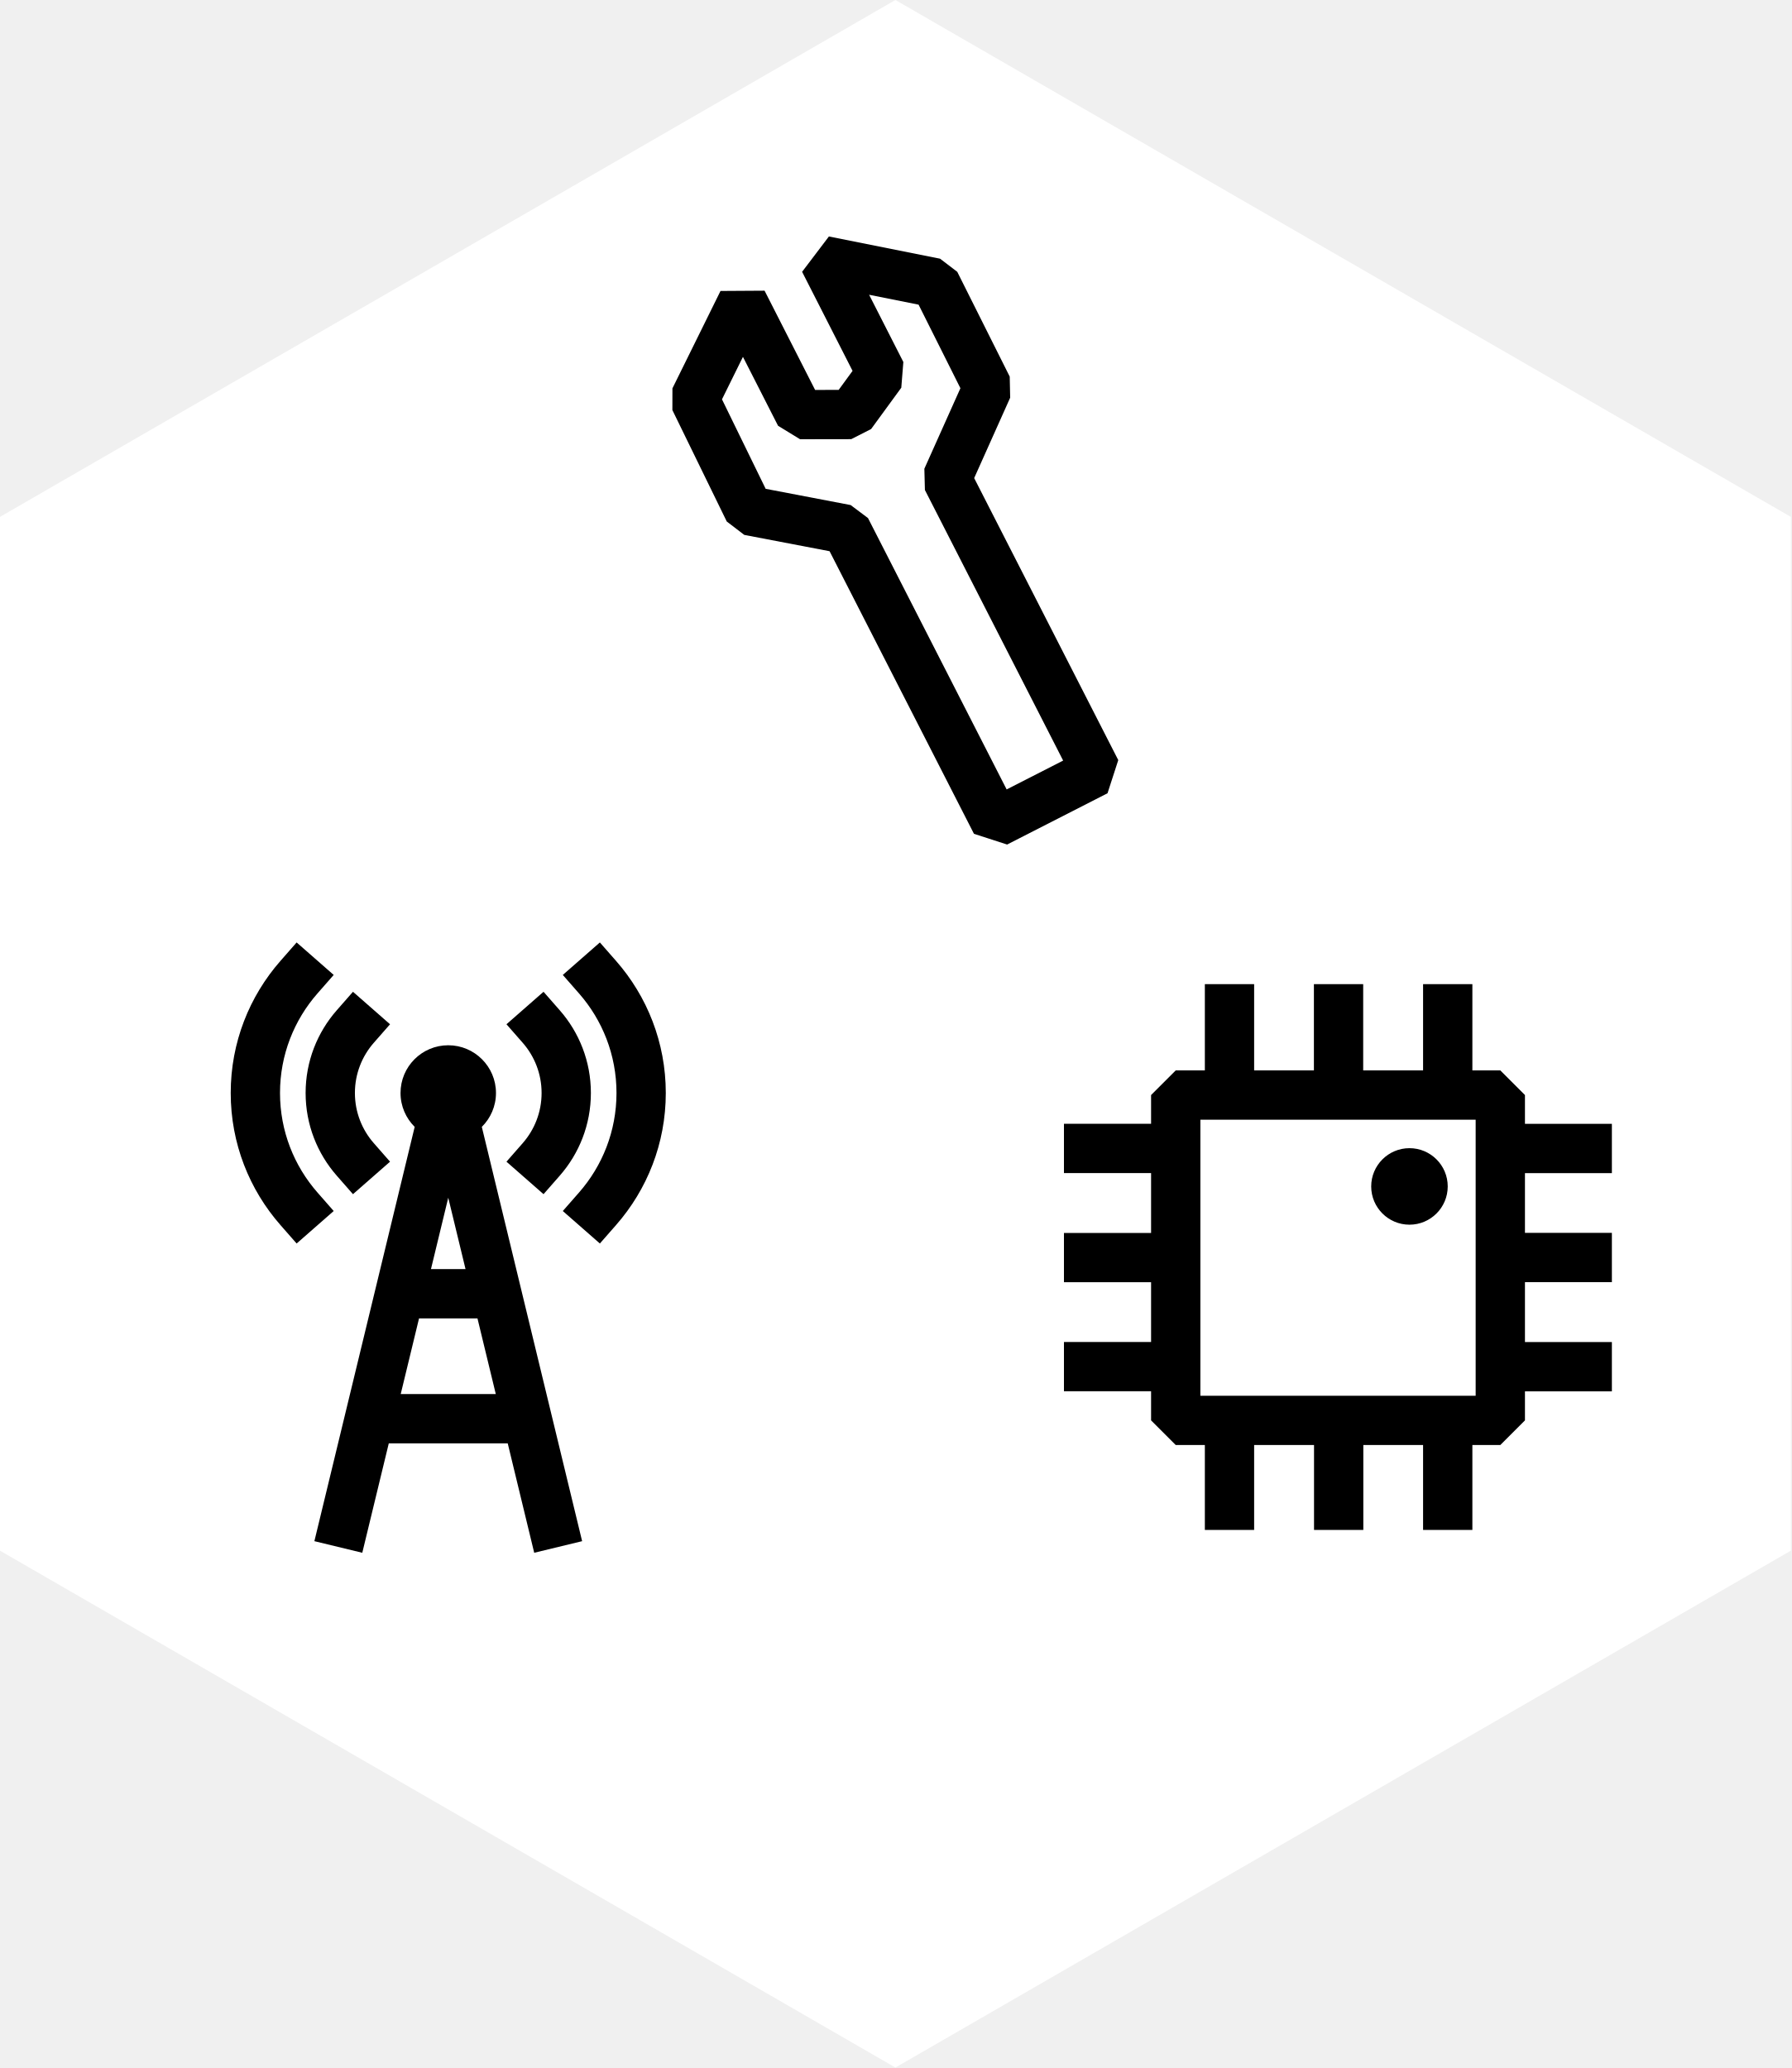
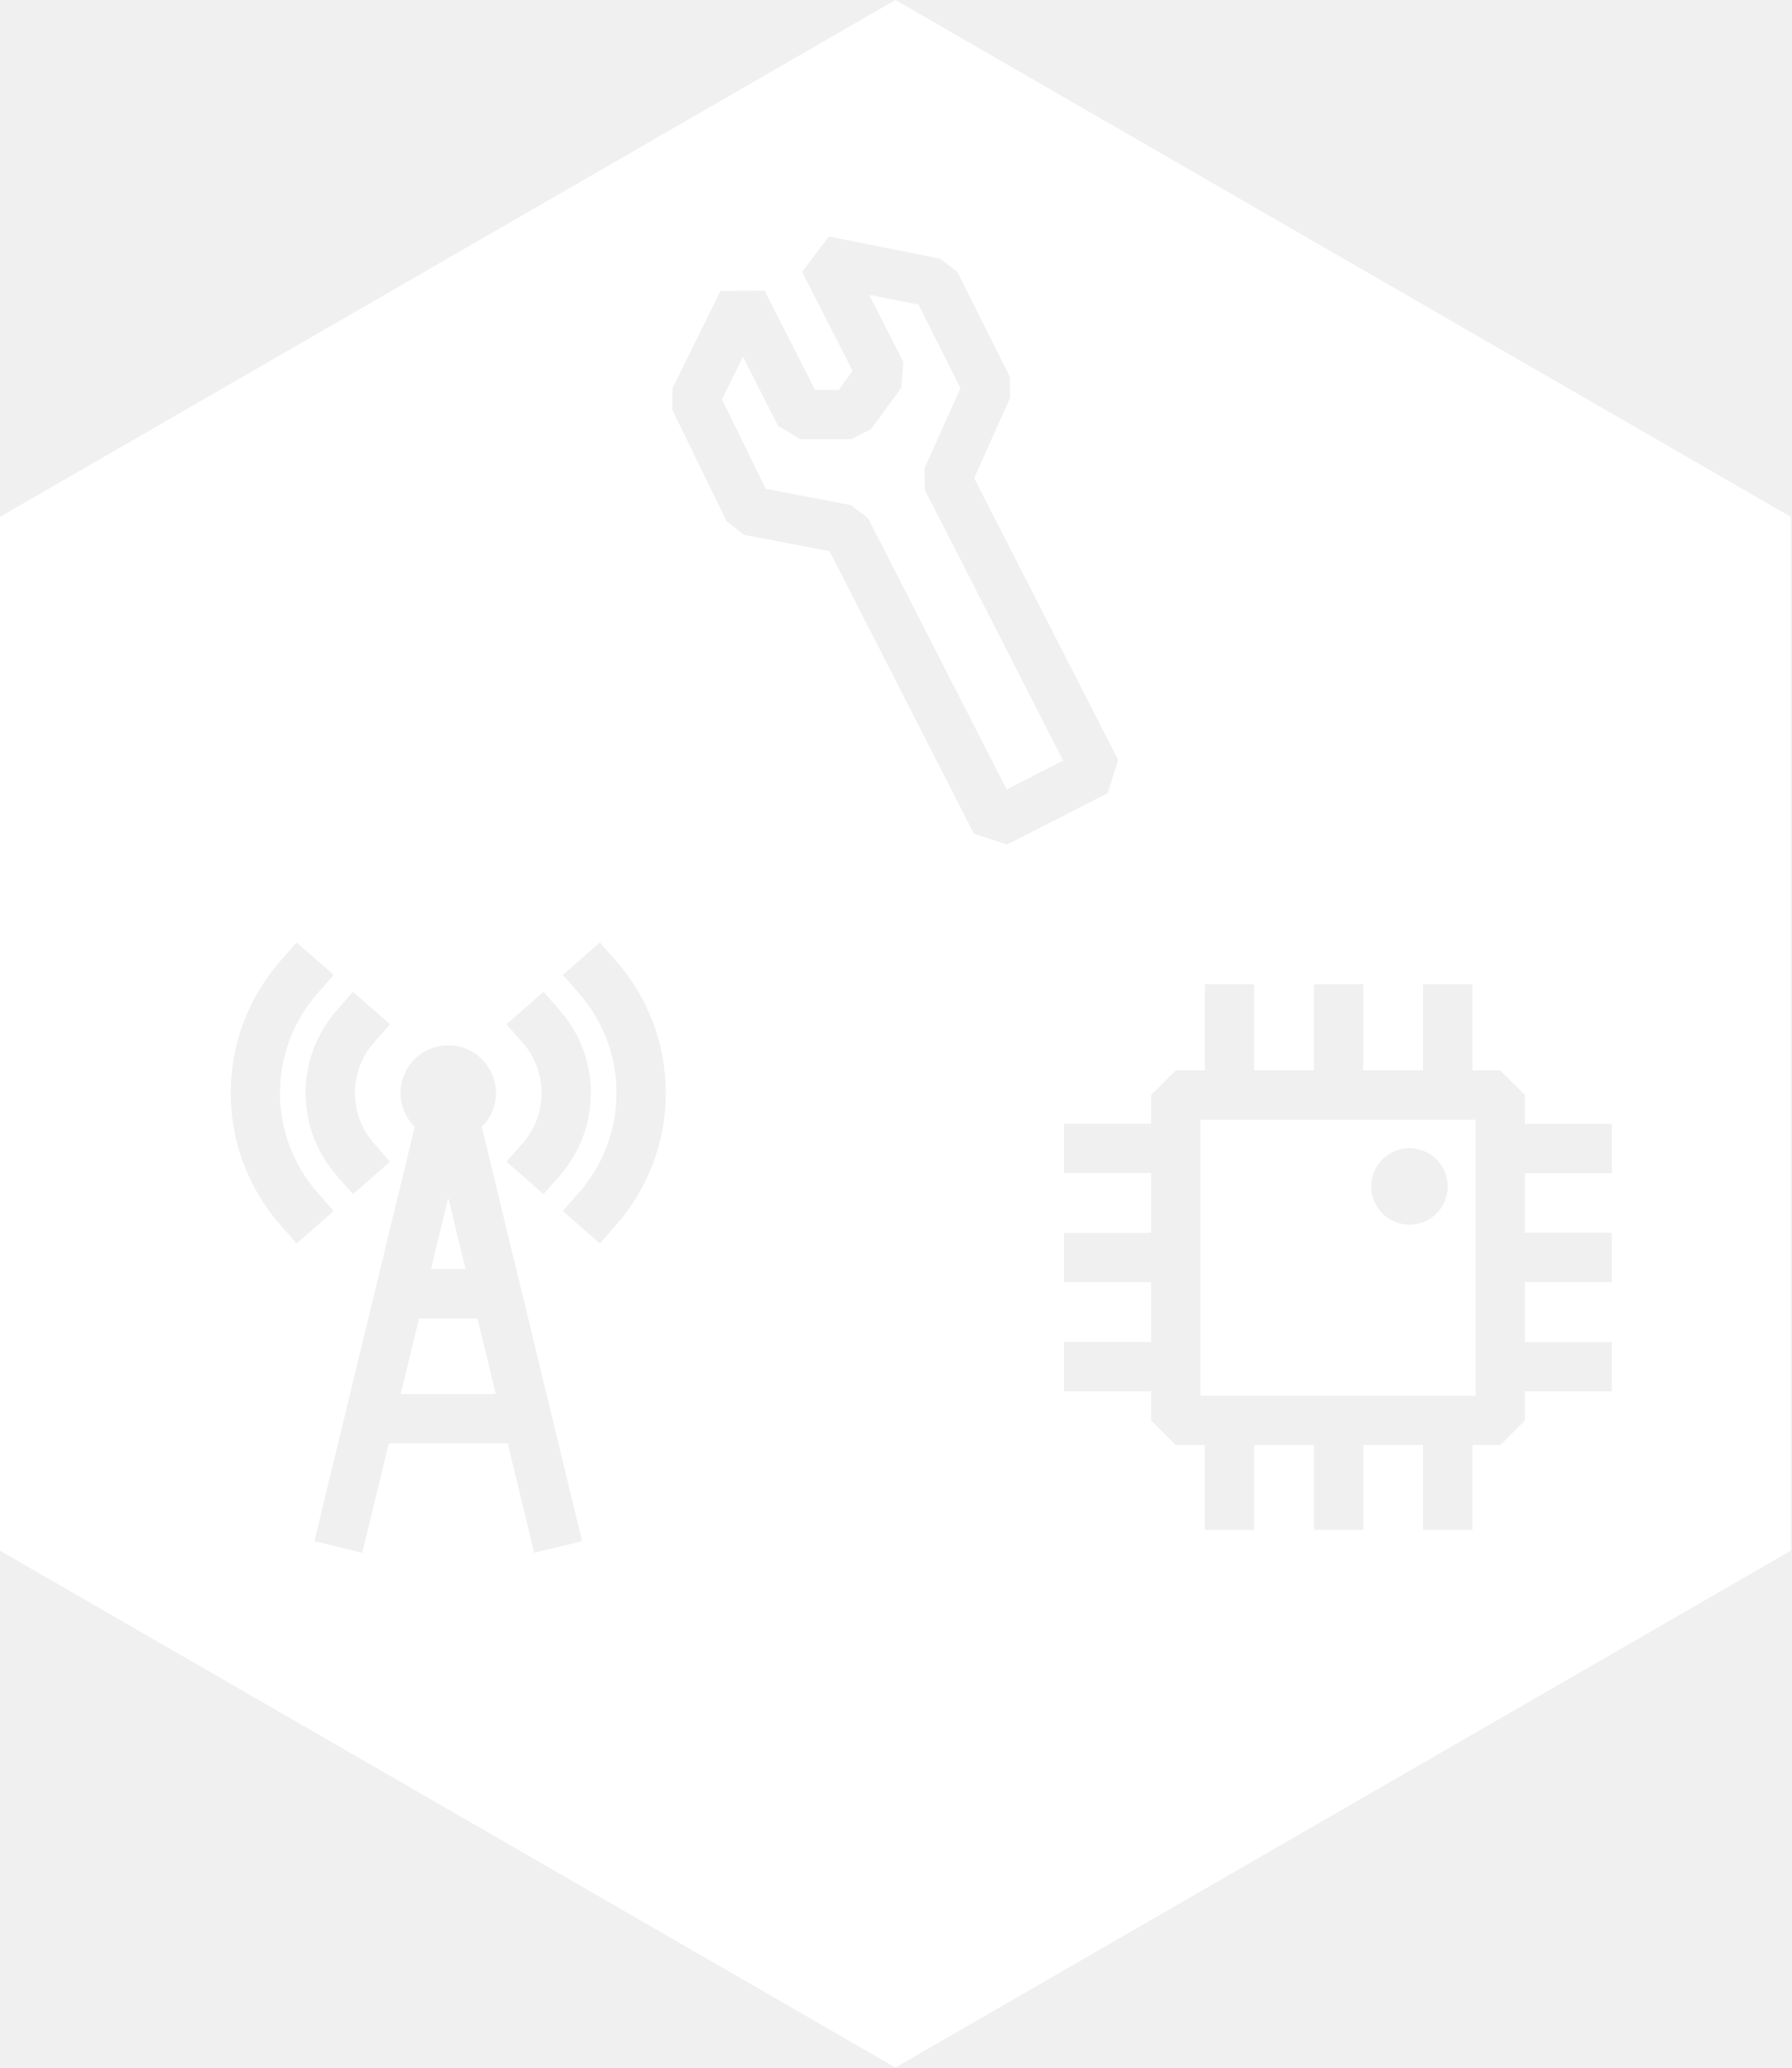
<svg xmlns="http://www.w3.org/2000/svg" width="100%" height="100%" viewBox="0 0 1817 2098" version="1.1" xml:space="preserve" style="fill-rule:evenodd;clip-rule:evenodd;stroke-linejoin:round;stroke-miterlimit:2;">
-   <g transform="matrix(1,0,0,1,-207.373,-186.544)">
-     <g>
-       <g transform="matrix(1.20611,0,0,1.20611,-537.246,-331.716)">
-         <path d="M1370.42,429.693L2123.47,864.468L2123.47,1734.02L1370.42,2168.79L617.37,1734.02L617.37,864.468L1370.42,429.693Z" style="fill:white;" />
-       </g>
-       <g id="wrench" transform="matrix(3.9286,0,0,3.91158,-384.834,-81.4731)">
-         <path d="M364.761,129.848L393.459,135.612L397.902,139.018L411.448,166.193L411.565,171.667L402.269,192.517L439.472,265.658L436.7,274.257L410.777,287.558L402.215,284.774L364.935,211.481L342.913,207.251L338.39,203.777L324.348,174.877L324.36,169.245L336.774,143.984L348.151,143.913L361.2,169.651L367.282,169.641L370.868,164.707L357.842,139.015L364.761,129.848ZM375.143,144.968L383.983,162.405L383.452,169.073L375.659,179.795L370.53,182.418L357.313,182.44L351.632,178.949L342.569,161.073L337.155,172.09L348.431,195.297L370.381,199.513L374.853,202.883L410.654,273.267L425.243,265.782L389.549,195.606L389.408,190.086L398.717,169.207L387.914,147.534L375.143,144.968Z" />
-       </g>
-       <g id="ic" transform="matrix(10.1512,0,0,10.1512,-3805.78,-362.091)">
-         <path d="M510.358,171.282L501.652,171.282L501.652,166.356L510.358,166.356L510.358,163.485L512.821,161.023L515.731,161.023L515.731,152.399L520.656,152.399L520.656,161.023L526.628,161.023L526.628,152.399L531.553,152.399L531.553,161.023L537.537,161.023L537.537,152.399L542.463,152.399L542.463,161.023L545.254,161.023L547.717,163.485L547.717,166.363L556.403,166.363L556.403,171.288L547.717,171.288L547.717,177.26L556.403,177.26L556.403,182.185L547.717,182.185L547.717,188.169L556.403,188.169L556.403,193.095L547.717,193.095L547.717,195.999L545.254,198.462L542.463,198.462L542.463,206.945L537.537,206.945L537.537,198.462L531.566,198.462L531.566,206.945L526.64,206.945L526.64,198.462L520.656,198.462L520.656,206.945L515.731,206.945L515.731,198.462L512.821,198.462L510.358,195.999L510.358,193.089L501.652,193.089L501.652,188.163L510.358,188.163L510.358,182.192L501.652,182.192L501.652,177.266L510.358,177.266L510.358,171.282ZM542.791,165.948L515.284,165.948L515.284,193.536L542.791,193.536L542.791,165.948ZM536.177,168.794C538.287,168.794 540,170.507 540,172.617C540,174.727 538.287,176.441 536.177,176.441C534.067,176.441 532.353,174.727 532.353,172.617C532.353,170.507 534.067,168.794 536.177,168.794Z" />
-       </g>
-       <g id="antenna-stroke" transform="matrix(4.61225,0,0,4.61225,-2522.41,560.862)">
-         <path d="M697.818,166.71L719.878,257.837L709.341,260.388L703.516,236.323L677.357,236.323L671.531,260.388L660.995,257.837L683.054,166.71C681.132,164.808 679.941,162.168 679.941,159.253C679.941,153.46 684.644,148.757 690.436,148.757C696.229,148.757 700.932,153.46 700.932,159.253C700.932,162.168 699.74,164.808 697.818,166.71ZM700.892,225.482L696.862,208.835L684.011,208.835L679.981,225.482L700.892,225.482ZM694.238,197.995L690.436,182.291L686.635,197.995L694.238,197.995ZM706.812,148.215L703.239,144.139L711.391,136.993L714.964,141.069C719.222,145.927 721.805,152.291 721.805,159.253C721.805,166.215 719.222,172.578 714.964,177.436L711.391,181.512L703.239,174.367L706.812,170.29C709.397,167.341 710.964,163.479 710.964,159.253C710.964,155.027 709.397,151.164 706.812,148.215ZM719.202,137.364L715.629,133.288L723.781,126.143L727.354,130.219C734.154,137.976 738.278,148.137 738.278,159.253C738.278,170.369 734.154,180.529 727.354,188.287L723.781,192.363L715.629,185.217L719.202,181.141C724.328,175.293 727.437,167.633 727.437,159.253C727.437,150.872 724.328,143.213 719.202,137.364ZM674.061,170.29L677.634,174.367L669.482,181.512L665.909,177.436C661.65,172.578 659.067,166.215 659.067,159.253C659.067,152.291 661.65,145.927 665.909,141.069L669.482,136.993L677.634,144.139L674.061,148.215C671.476,151.164 669.908,155.027 669.908,159.253C669.908,163.479 671.476,167.341 674.061,170.29ZM661.67,181.141L665.243,185.217L657.091,192.363L653.518,188.287C646.718,180.529 642.595,170.369 642.595,159.253C642.595,148.137 646.718,137.976 653.518,130.219L657.091,126.143L665.243,133.288L661.67,137.364C656.544,143.213 653.435,150.872 653.435,159.253C653.435,167.633 656.544,175.293 661.67,181.141Z" />
-       </g>
-     </g>
+   <g transform="matrix(1.20611,0,0,1.20611,-744.619,-518.26)">
+     <path d="M1370.42,429.693L2123.47,864.468L2123.47,1734.02L1370.42,2168.79L617.37,1734.02L617.37,864.468L1370.42,429.693ZM1314.48,628.594L1291.95,658.324L1334.38,741.647L1322.69,757.648L1302.88,757.681L1260.38,674.209L1223.32,674.439L1182.89,756.364L1182.85,774.629L1228.59,868.356L1243.32,879.623L1315.05,893.341L1436.48,1131.04L1464.37,1140.07L1548.81,1096.93L1557.84,1069.05L1436.66,831.838L1466.94,764.219L1466.56,746.466L1422.43,658.334L1407.96,647.288L1314.48,628.594ZM1348.3,677.63L1389.9,685.952L1425.09,756.241L1394.77,823.954L1395.22,841.856L1511.49,1069.45L1463.97,1093.72L1347.36,865.457L1332.79,854.527L1261.29,840.854L1224.56,765.591L1242.2,729.861L1271.72,787.835L1290.22,799.157L1333.28,799.086L1349.98,790.579L1375.37,755.806L1377.1,734.181L1348.3,677.63ZM1056.98,1306.83C1066.86,1318.11 1072.85,1332.88 1072.85,1349.04C1072.85,1365.2 1066.86,1379.97 1056.98,1391.25L1043.31,1406.84L1074.49,1434.16L1088.15,1418.58C1104.43,1400 1114.31,1375.66 1114.31,1349.04C1114.31,1322.42 1104.43,1298.08 1088.15,1279.51L1074.49,1263.92L1043.31,1291.25L1056.98,1306.83ZM1104.36,1265.34C1123.96,1287.7 1135.85,1316.99 1135.85,1349.04C1135.85,1381.09 1123.96,1410.38 1104.36,1432.74L1090.69,1448.33L1121.87,1475.66L1135.53,1460.07C1161.53,1430.4 1177.3,1391.55 1177.3,1349.04C1177.3,1306.53 1161.53,1267.68 1135.53,1238.01L1121.87,1222.43L1090.69,1249.75L1104.36,1265.34ZM931.734,1391.25C921.849,1379.97 915.853,1365.2 915.853,1349.04C915.853,1332.88 921.849,1318.11 931.734,1306.83L945.398,1291.25L914.224,1263.92L900.56,1279.51C884.274,1298.08 874.396,1322.42 874.396,1349.04C874.396,1375.66 884.274,1400 900.56,1418.58L914.224,1434.16L945.398,1406.84L931.734,1391.25ZM884.35,1432.74C864.748,1410.38 852.859,1381.09 852.859,1349.04C852.859,1316.99 864.748,1287.7 884.35,1265.34L898.013,1249.75L866.84,1222.43L853.176,1238.01C827.173,1267.68 811.406,1306.53 811.406,1349.04C811.406,1391.55 827.173,1430.4 853.176,1460.07L866.84,1475.66L898.013,1448.33L884.35,1432.74ZM1022.58,1377.56C1029.93,1370.28 1034.49,1360.19 1034.49,1349.04C1034.49,1326.89 1016.51,1308.9 994.353,1308.9C972.204,1308.9 954.22,1326.89 954.22,1349.04C954.22,1360.19 958.774,1370.28 966.124,1377.56L881.769,1726.03L922.059,1735.79L944.338,1643.76L1044.37,1643.76L1066.65,1735.79L1106.94,1726.03L1022.58,1377.56ZM1034.34,1602.31L954.373,1602.31L969.784,1538.65L1018.93,1538.65L1034.34,1602.31ZM1008.89,1497.19L979.818,1497.19L994.353,1437.14L1008.89,1497.19ZM1585.44,1416.41L1585.44,1466.77L1512.16,1466.77L1512.16,1508.23L1585.44,1508.23L1585.44,1558.49L1512.16,1558.49L1512.16,1599.94L1585.44,1599.94L1585.44,1624.44L1606.17,1645.17L1630.66,1645.17L1630.66,1716.56L1672.11,1716.56L1672.11,1645.17L1722.48,1645.17L1722.48,1716.56L1763.93,1716.56L1763.93,1645.17L1814.19,1645.17L1814.19,1716.56L1855.65,1716.56L1855.65,1645.17L1879.14,1645.17L1899.87,1624.44L1899.87,1600L1972.97,1600L1972.97,1558.54L1899.87,1558.54L1899.87,1508.17L1972.97,1508.17L1972.97,1466.72L1899.87,1466.72L1899.87,1416.46L1972.97,1416.46L1972.97,1375.01L1899.87,1375.01L1899.87,1350.78L1879.14,1330.06L1855.65,1330.06L1855.65,1257.48L1814.19,1257.48L1814.19,1330.06L1763.83,1330.06L1763.83,1257.48L1722.37,1257.48L1722.37,1330.06L1672.11,1330.06L1672.11,1257.48L1630.66,1257.48L1630.66,1330.06L1606.17,1330.06L1585.44,1350.78L1585.44,1374.95L1512.16,1374.95L1512.16,1416.41L1585.44,1416.41ZM1858.41,1371.51L1858.41,1603.71L1626.9,1603.71L1626.9,1371.51L1858.41,1371.51ZM1802.74,1395.47C1784.98,1395.47 1770.56,1409.88 1770.56,1427.64C1770.56,1445.4 1784.98,1459.83 1802.74,1459.83C1820.5,1459.83 1834.92,1445.4 1834.92,1427.64C1834.92,1409.88 1820.5,1395.47 1802.74,1395.47Z" style="fill:white;" />
  </g>
</svg>
